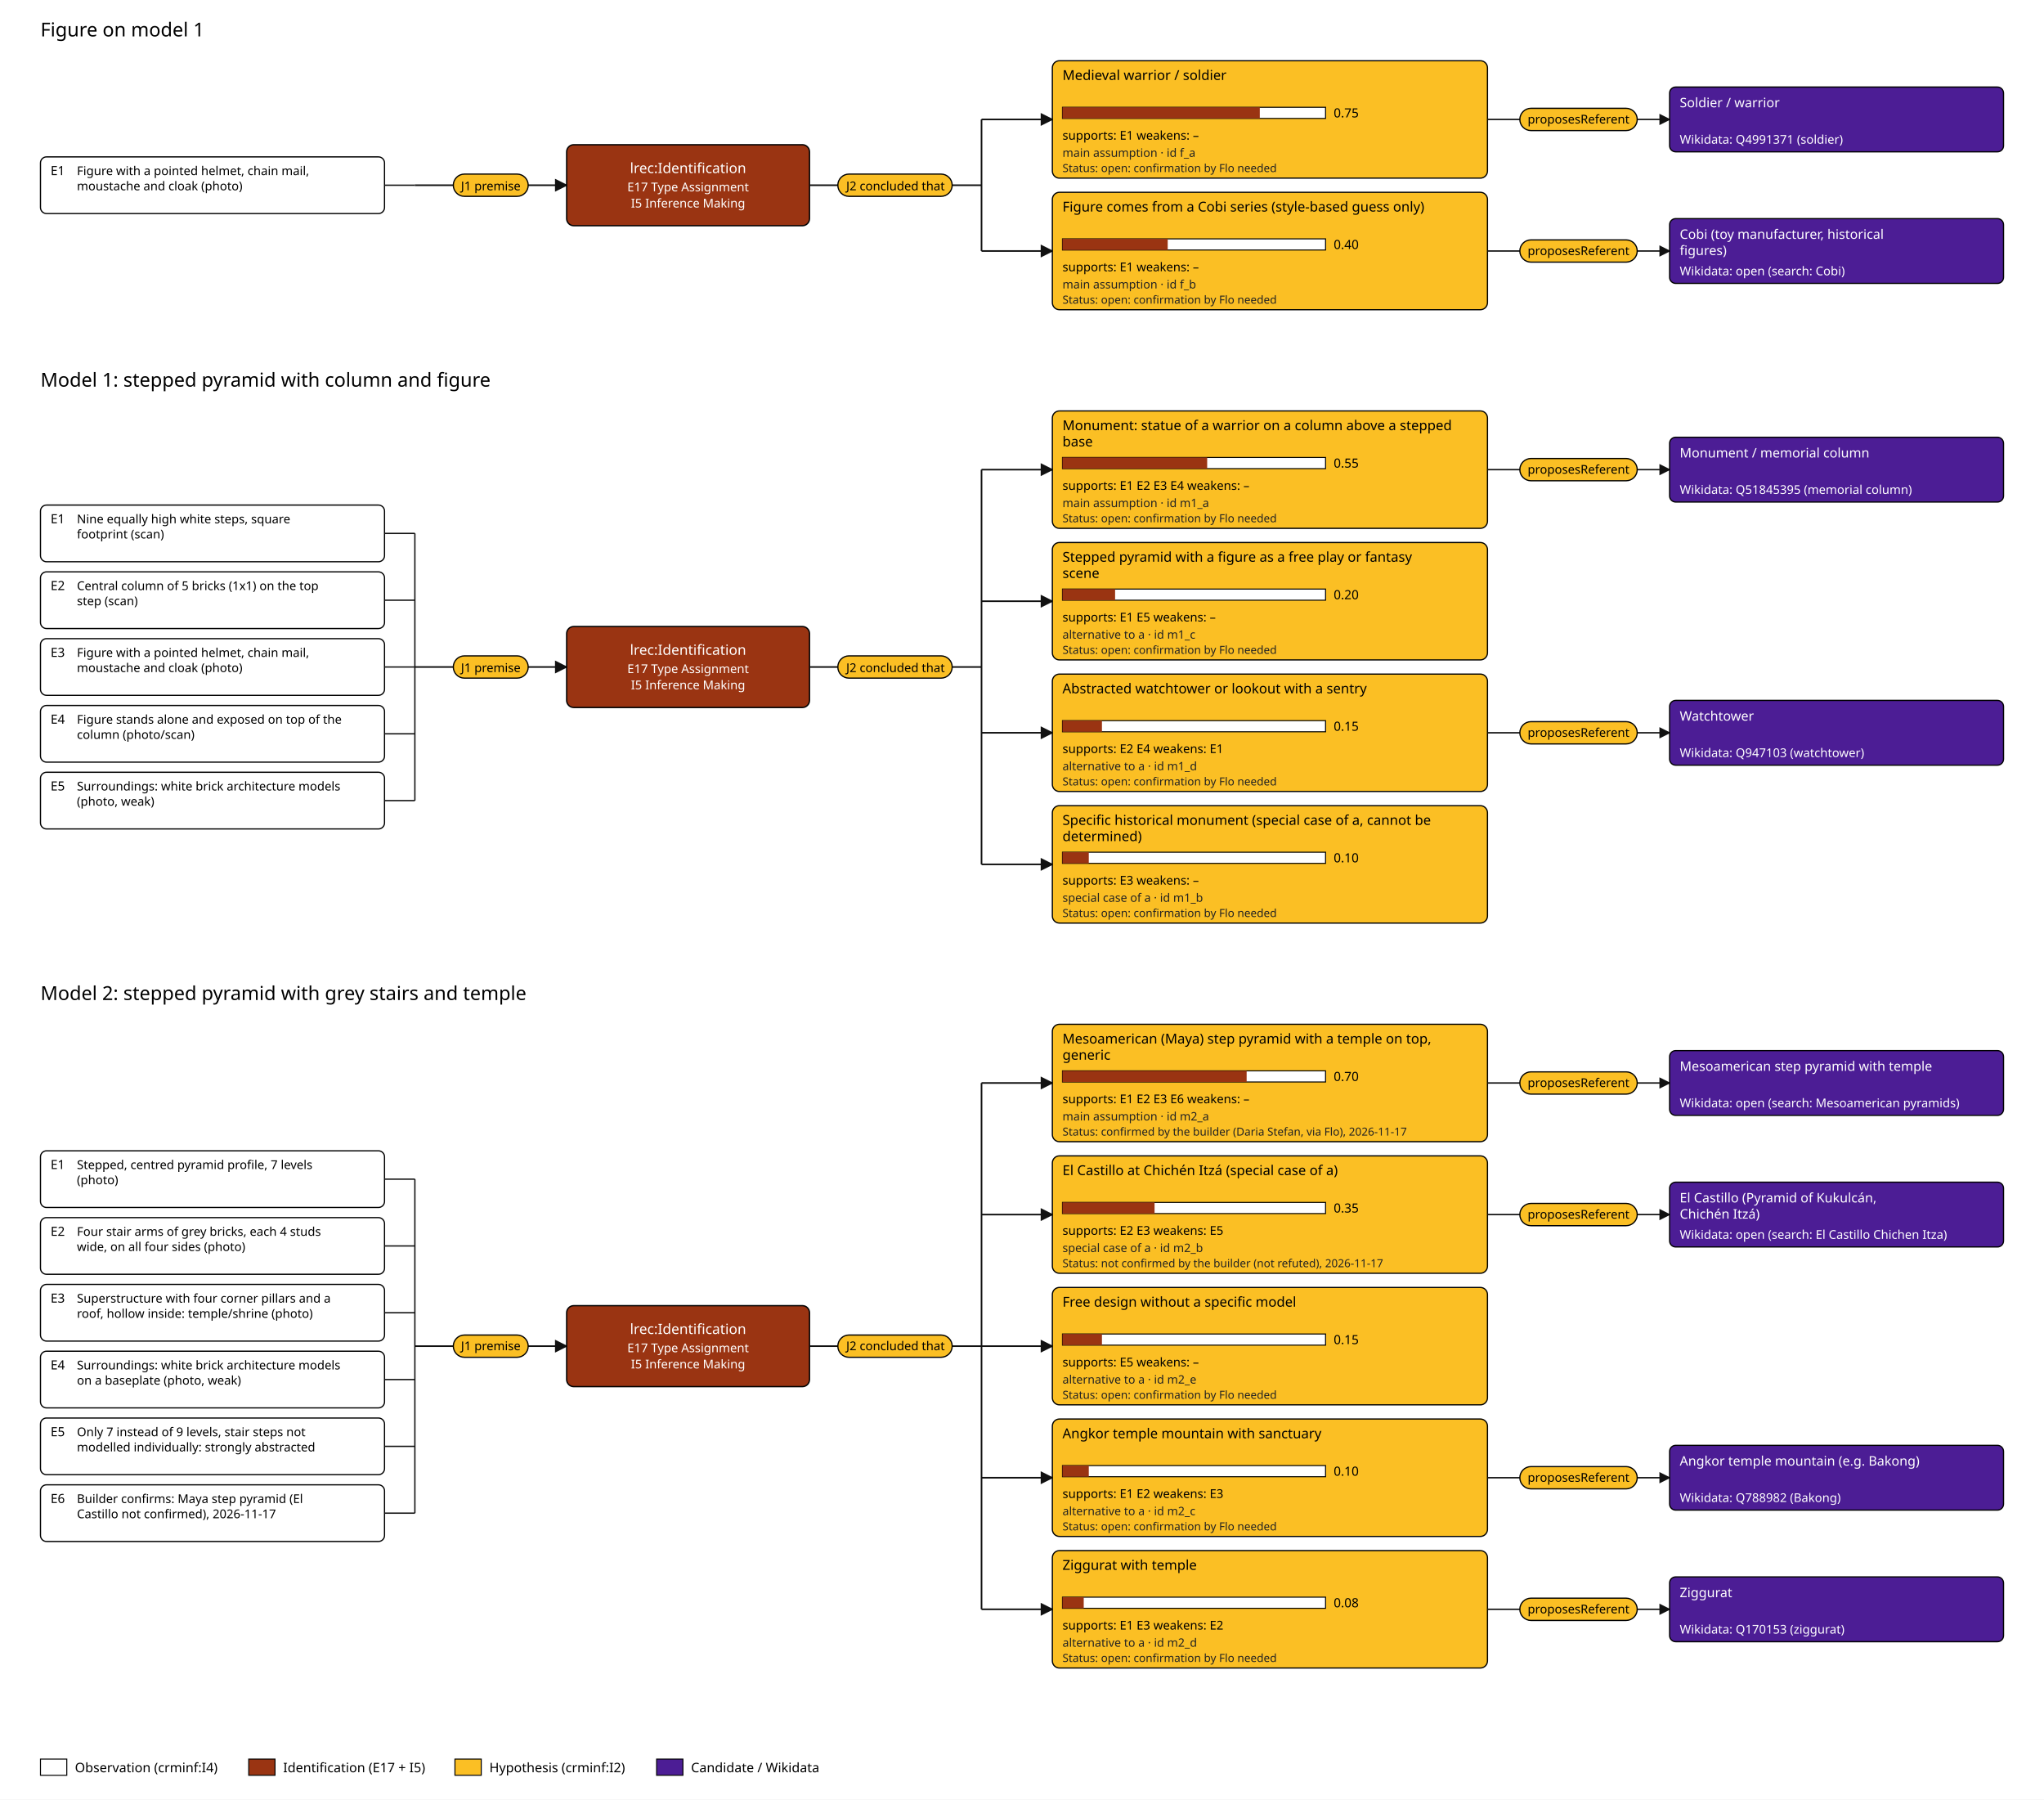
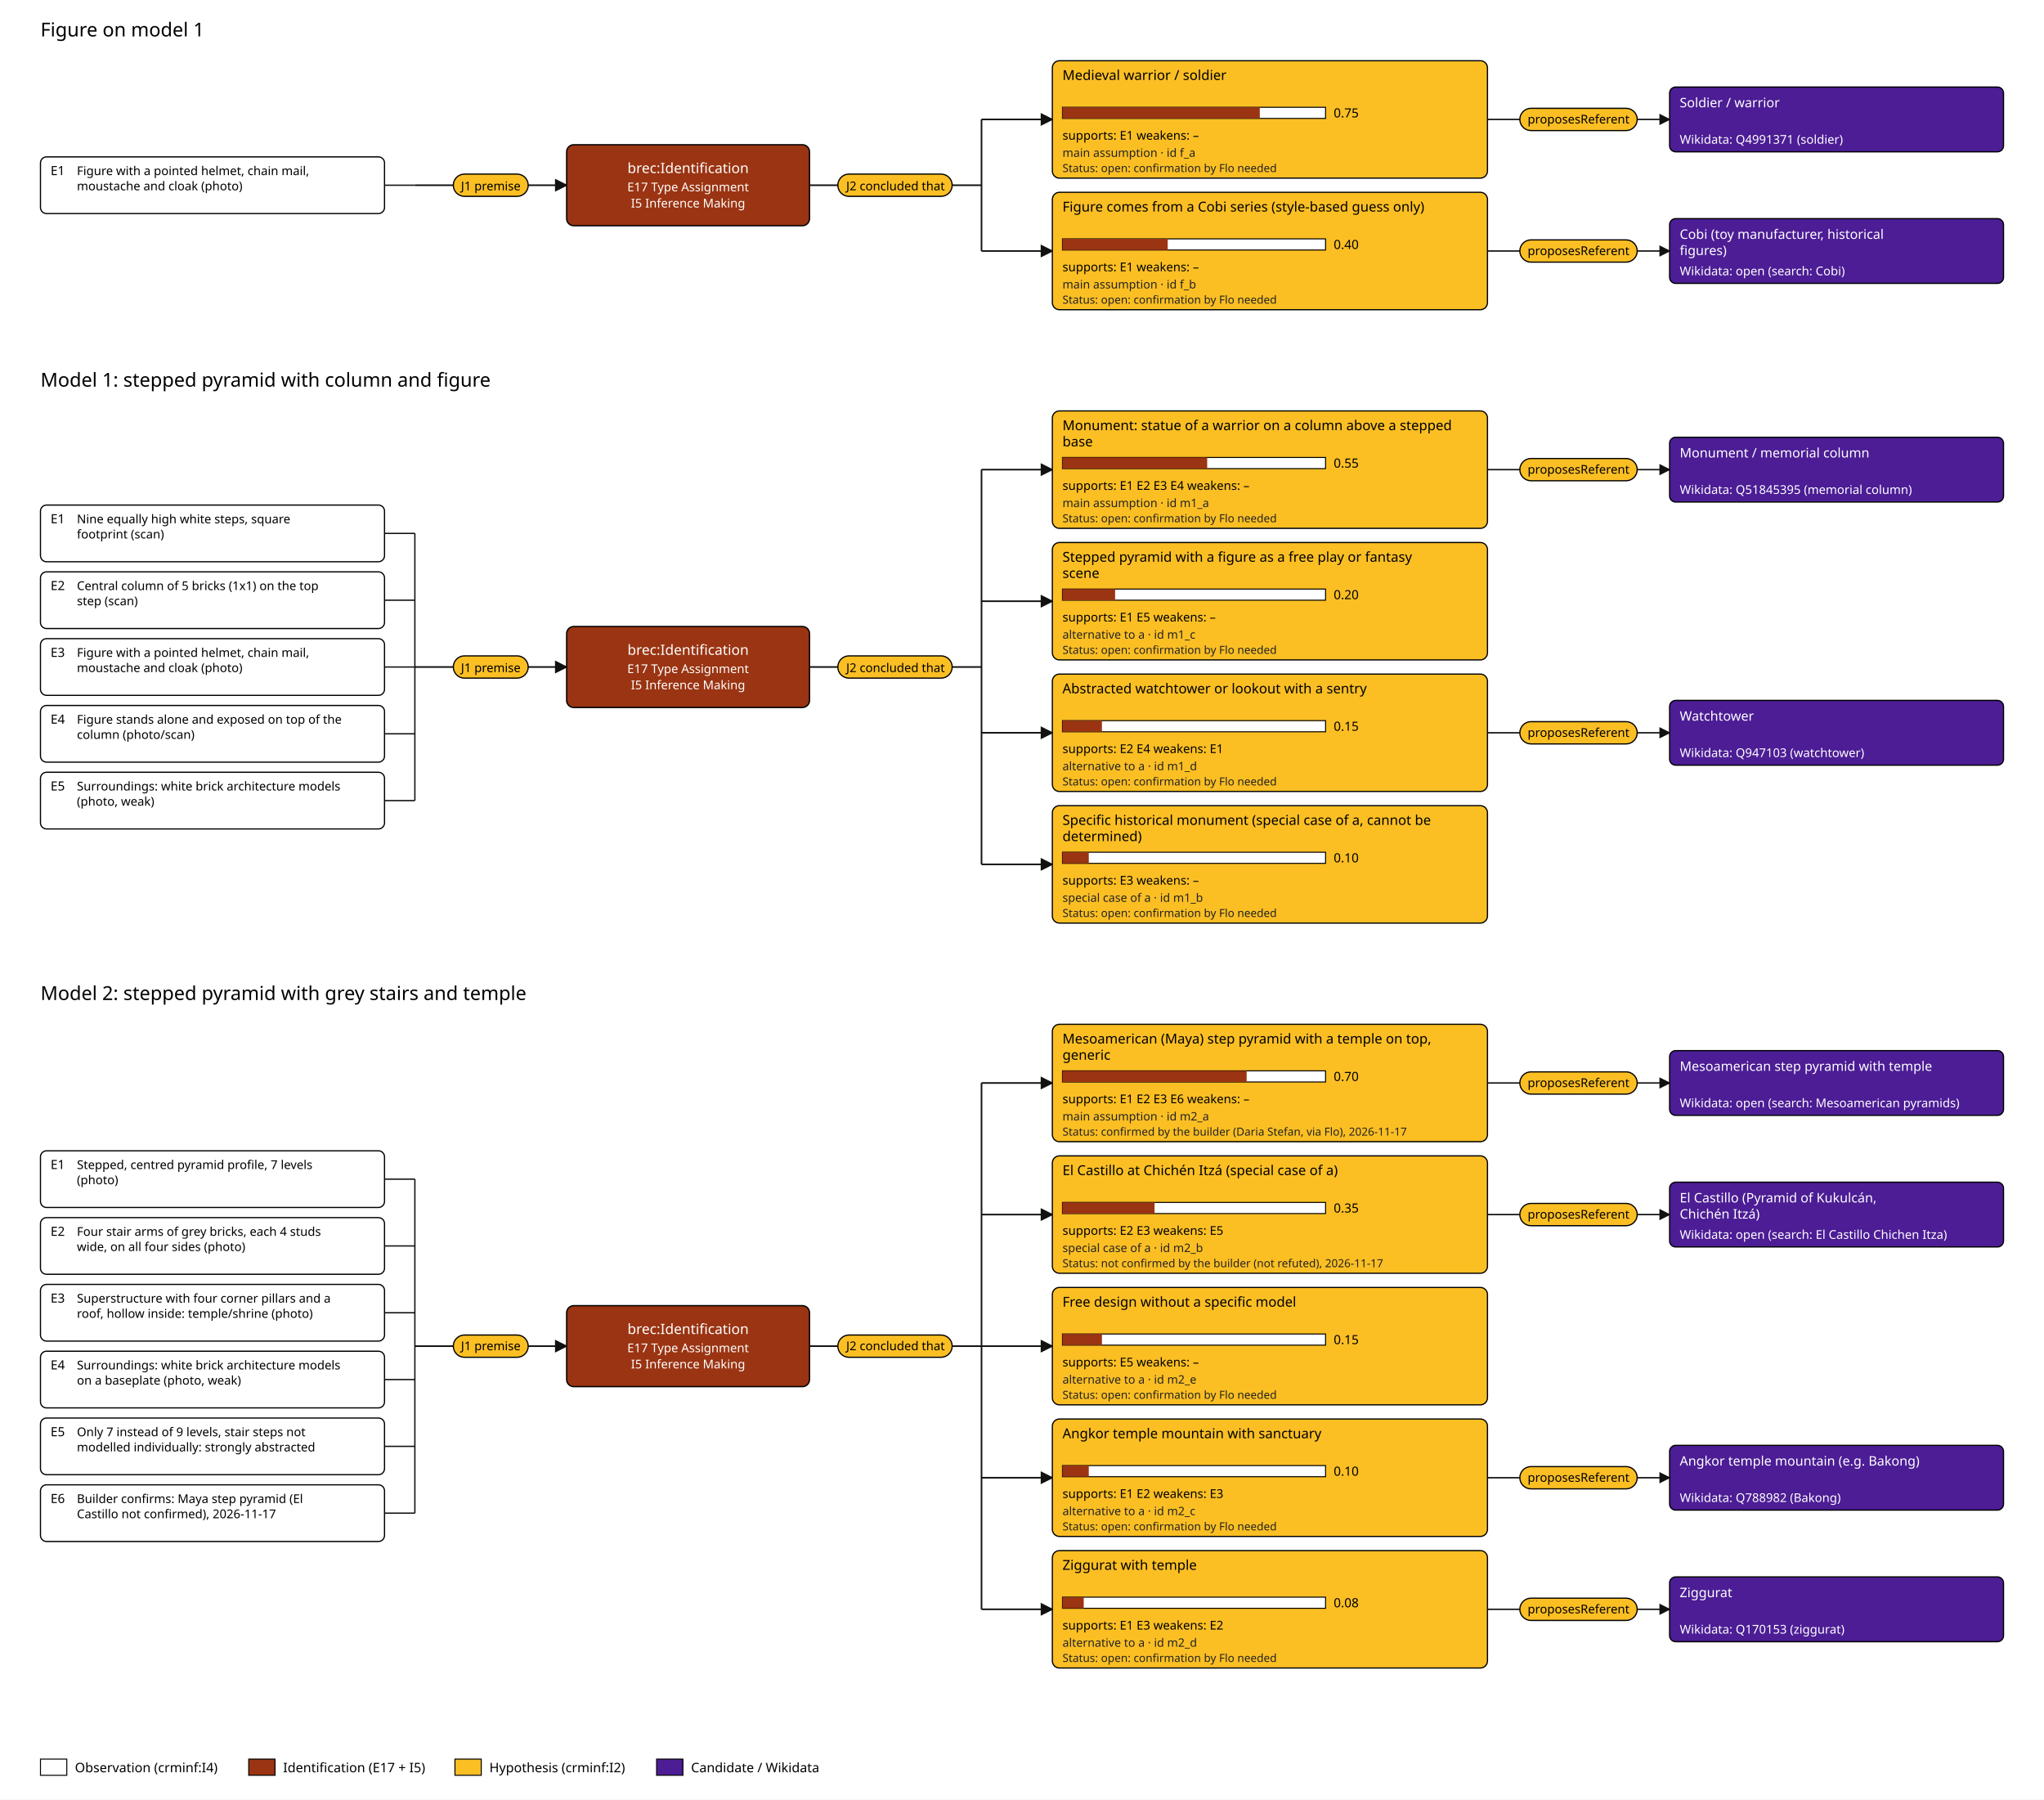
<svg xmlns="http://www.w3.org/2000/svg" width="2020" height="1778" viewBox="0 0 2020 1778" font-family="Fira Sans">
  <defs>
    <marker id="a" viewBox="0 0 10 10" refX="9" refY="5" markerWidth="8" markerHeight="8" orient="auto">
      <path d="M0 0L10 5L0 10z" fill="#111" />
    </marker>
  </defs>
  <rect width="2020" height="1778" fill="#fff" />
  <text x="40" y="36" font-size="19" font-weight="500">Figure on model 1</text>
  <rect x="40" y="155" width="340" height="56" rx="6" fill="#fff" stroke="#000" stroke-width="1.2" />
  <text x="50" y="173" font-size="12.5" font-weight="500">E1</text>
  <text x="76" y="173" font-size="12">Figure with a pointed helmet, chain mail,</text>
  <text x="76" y="188" font-size="12">moustache and cloak (photo)</text>
  <path d="M380 183 L410 183" stroke="#111" stroke-width="1.3" fill="none" />
  <path d="M410 183 L410 183" stroke="#111" stroke-width="1.3" />
  <path d="M410 183 L560 183" stroke="#111" stroke-width="1.6" marker-end="url(#a)" />
  <rect x="448" y="172" width="74" height="22" rx="11" fill="#fbbf24" stroke="#000" stroke-width="1.2" />
  <text x="485" y="188" font-size="12" text-anchor="middle">J1 premise</text>
  <rect x="560" y="143" width="240" height="80" rx="7" fill="#9a3412" stroke="#000" stroke-width="1.3" />
-   <text x="680.0" y="171" font-size="14" font-weight="500" text-anchor="middle" fill="#fff">lrec:Identification</text>
+   <text x="680.0" y="171" font-size="14" font-weight="500" text-anchor="middle" fill="#fff">brec:Identification</text>
  <text x="680.0" y="189" font-size="12" text-anchor="middle" fill="#fff">E17 Type Assignment</text>
  <text x="680.0" y="205" font-size="12" text-anchor="middle" fill="#fff">I5 Inference Making</text>
  <path d="M800 183 L970 183" stroke="#111" stroke-width="1.6" />
  <rect x="828" y="172" width="113" height="22" rx="11" fill="#fbbf24" stroke="#000" stroke-width="1.2" />
  <text x="885" y="188" font-size="12" text-anchor="middle">J2 concluded that</text>
  <path d="M970 118 L970 248" stroke="#111" stroke-width="1.6" />
  <path d="M970 118 L1040 118" stroke="#111" stroke-width="1.6" marker-end="url(#a)" />
  <rect x="1040" y="60" width="430" height="116" rx="7" fill="#fbbf24" stroke="#000" stroke-width="1.2" />
  <text x="1050" y="79" font-size="13.5" font-weight="500">Medieval warrior / soldier</text>
  <rect x="1050" y="106" width="260" height="11" fill="#fff" stroke="#000" />
  <rect x="1050" y="106" width="195" height="11" fill="#9a3412" />
  <text x="1318" y="116" font-size="12.5" font-weight="500">0.75</text>
  <text x="1050" y="138" font-size="12">supports: E1    weakens: –</text>
  <text x="1050" y="155" font-size="11.5" fill="#222">main assumption · id f_a</text>
  <text x="1050" y="170" font-size="11" fill="#222">Status: open: confirmation by Flo needed</text>
  <path d="M1470 118 L1650 118" stroke="#111" stroke-width="1.4" marker-end="url(#a)" />
  <rect x="1650" y="86" width="330" height="64" rx="6" fill="#4c1d95" stroke="#000" stroke-width="1.2" />
  <text x="1660" y="106" font-size="13" font-weight="500" fill="#fff">Soldier / warrior</text>
  <text x="1660" y="142" font-size="12" fill="#fff">Wikidata: Q4991371  (soldier)</text>
  <rect x="1502" y="107" width="116" height="22" rx="11" fill="#fbbf24" stroke="#000" stroke-width="1.2" />
  <text x="1560" y="122" font-size="12" text-anchor="middle">proposesReferent</text>
  <path d="M970 248 L1040 248" stroke="#111" stroke-width="1.6" marker-end="url(#a)" />
  <rect x="1040" y="190" width="430" height="116" rx="7" fill="#fbbf24" stroke="#000" stroke-width="1.2" />
  <text x="1050" y="209" font-size="13.5" font-weight="500">Figure comes from a Cobi series (style-based guess only)</text>
  <rect x="1050" y="236" width="260" height="11" fill="#fff" stroke="#000" />
  <rect x="1050" y="236" width="104" height="11" fill="#9a3412" />
  <text x="1318" y="246" font-size="12.5" font-weight="500">0.40</text>
  <text x="1050" y="268" font-size="12">supports: E1    weakens: –</text>
  <text x="1050" y="285" font-size="11.5" fill="#222">main assumption · id f_b</text>
  <text x="1050" y="300" font-size="11" fill="#222">Status: open: confirmation by Flo needed</text>
  <path d="M1470 248 L1650 248" stroke="#111" stroke-width="1.4" marker-end="url(#a)" />
  <rect x="1650" y="216" width="330" height="64" rx="6" fill="#4c1d95" stroke="#000" stroke-width="1.2" />
  <text x="1660" y="236" font-size="13" font-weight="500" fill="#fff">Cobi (toy manufacturer, historical</text>
  <text x="1660" y="252" font-size="13" font-weight="500" fill="#fff">figures)</text>
  <text x="1660" y="272" font-size="12" fill="#fff">Wikidata: open  (search: Cobi)</text>
  <rect x="1502" y="237" width="116" height="22" rx="11" fill="#fbbf24" stroke="#000" stroke-width="1.2" />
  <text x="1560" y="252" font-size="12" text-anchor="middle">proposesReferent</text>
  <text x="40" y="382" font-size="19" font-weight="500">Model 1: stepped pyramid with column and figure</text>
  <rect x="40" y="499" width="340" height="56" rx="6" fill="#fff" stroke="#000" stroke-width="1.2" />
  <text x="50" y="517" font-size="12.5" font-weight="500">E1</text>
  <text x="76" y="517" font-size="12">Nine equally high white steps, square</text>
  <text x="76" y="532" font-size="12">footprint (scan)</text>
  <rect x="40" y="565" width="340" height="56" rx="6" fill="#fff" stroke="#000" stroke-width="1.2" />
  <text x="50" y="583" font-size="12.5" font-weight="500">E2</text>
  <text x="76" y="583" font-size="12">Central column of 5 bricks (1x1) on the top</text>
  <text x="76" y="598" font-size="12">step (scan)</text>
  <rect x="40" y="631" width="340" height="56" rx="6" fill="#fff" stroke="#000" stroke-width="1.2" />
  <text x="50" y="649" font-size="12.5" font-weight="500">E3</text>
  <text x="76" y="649" font-size="12">Figure with a pointed helmet, chain mail,</text>
  <text x="76" y="664" font-size="12">moustache and cloak (photo)</text>
  <rect x="40" y="697" width="340" height="56" rx="6" fill="#fff" stroke="#000" stroke-width="1.2" />
  <text x="50" y="715" font-size="12.5" font-weight="500">E4</text>
  <text x="76" y="715" font-size="12">Figure stands alone and exposed on top of the</text>
  <text x="76" y="730" font-size="12">column (photo/scan)</text>
  <rect x="40" y="763" width="340" height="56" rx="6" fill="#fff" stroke="#000" stroke-width="1.2" />
  <text x="50" y="781" font-size="12.5" font-weight="500">E5</text>
  <text x="76" y="781" font-size="12">Surroundings: white brick architecture models</text>
  <text x="76" y="796" font-size="12">(photo, weak)</text>
  <path d="M380 527 L410 527" stroke="#111" stroke-width="1.3" fill="none" />
  <path d="M380 593 L410 593" stroke="#111" stroke-width="1.3" fill="none" />
  <path d="M380 659 L410 659" stroke="#111" stroke-width="1.3" fill="none" />
  <path d="M380 725 L410 725" stroke="#111" stroke-width="1.3" fill="none" />
  <path d="M380 791 L410 791" stroke="#111" stroke-width="1.3" fill="none" />
  <path d="M410 527 L410 791" stroke="#111" stroke-width="1.3" />
  <path d="M410 659 L560 659" stroke="#111" stroke-width="1.6" marker-end="url(#a)" />
  <rect x="448" y="648" width="74" height="22" rx="11" fill="#fbbf24" stroke="#000" stroke-width="1.2" />
  <text x="485" y="664" font-size="12" text-anchor="middle">J1 premise</text>
  <rect x="560" y="619" width="240" height="80" rx="7" fill="#9a3412" stroke="#000" stroke-width="1.3" />
-   <text x="680.0" y="647" font-size="14" font-weight="500" text-anchor="middle" fill="#fff">lrec:Identification</text>
+   <text x="680.0" y="647" font-size="14" font-weight="500" text-anchor="middle" fill="#fff">brec:Identification</text>
  <text x="680.0" y="665" font-size="12" text-anchor="middle" fill="#fff">E17 Type Assignment</text>
  <text x="680.0" y="681" font-size="12" text-anchor="middle" fill="#fff">I5 Inference Making</text>
  <path d="M800 659 L970 659" stroke="#111" stroke-width="1.6" />
  <rect x="828" y="648" width="113" height="22" rx="11" fill="#fbbf24" stroke="#000" stroke-width="1.2" />
  <text x="885" y="664" font-size="12" text-anchor="middle">J2 concluded that</text>
  <path d="M970 464 L970 854" stroke="#111" stroke-width="1.6" />
  <path d="M970 464 L1040 464" stroke="#111" stroke-width="1.6" marker-end="url(#a)" />
  <rect x="1040" y="406" width="430" height="116" rx="7" fill="#fbbf24" stroke="#000" stroke-width="1.2" />
  <text x="1050" y="425" font-size="13.5" font-weight="500">Monument: statue of a warrior on a column above a stepped</text>
  <text x="1050" y="441" font-size="13.5" font-weight="500">base</text>
  <rect x="1050" y="452" width="260" height="11" fill="#fff" stroke="#000" />
  <rect x="1050" y="452" width="143" height="11" fill="#9a3412" />
  <text x="1318" y="462" font-size="12.5" font-weight="500">0.55</text>
  <text x="1050" y="484" font-size="12">supports: E1 E2 E3 E4    weakens: –</text>
  <text x="1050" y="501" font-size="11.5" fill="#222">main assumption · id m1_a</text>
  <text x="1050" y="516" font-size="11" fill="#222">Status: open: confirmation by Flo needed</text>
  <path d="M1470 464 L1650 464" stroke="#111" stroke-width="1.4" marker-end="url(#a)" />
  <rect x="1650" y="432" width="330" height="64" rx="6" fill="#4c1d95" stroke="#000" stroke-width="1.2" />
  <text x="1660" y="452" font-size="13" font-weight="500" fill="#fff">Monument / memorial column</text>
  <text x="1660" y="488" font-size="12" fill="#fff">Wikidata: Q51845395  (memorial column)</text>
  <rect x="1502" y="453" width="116" height="22" rx="11" fill="#fbbf24" stroke="#000" stroke-width="1.2" />
  <text x="1560" y="468" font-size="12" text-anchor="middle">proposesReferent</text>
  <path d="M970 594 L1040 594" stroke="#111" stroke-width="1.6" marker-end="url(#a)" />
  <rect x="1040" y="536" width="430" height="116" rx="7" fill="#fbbf24" stroke="#000" stroke-width="1.2" />
  <text x="1050" y="555" font-size="13.5" font-weight="500">Stepped pyramid with a figure as a free play or fantasy</text>
  <text x="1050" y="571" font-size="13.5" font-weight="500">scene</text>
  <rect x="1050" y="582" width="260" height="11" fill="#fff" stroke="#000" />
  <rect x="1050" y="582" width="52" height="11" fill="#9a3412" />
  <text x="1318" y="592" font-size="12.5" font-weight="500">0.20</text>
  <text x="1050" y="614" font-size="12">supports: E1 E5    weakens: –</text>
  <text x="1050" y="631" font-size="11.5" fill="#222">alternative to a · id m1_c</text>
  <text x="1050" y="646" font-size="11" fill="#222">Status: open: confirmation by Flo needed</text>
  <path d="M970 724 L1040 724" stroke="#111" stroke-width="1.6" marker-end="url(#a)" />
  <rect x="1040" y="666" width="430" height="116" rx="7" fill="#fbbf24" stroke="#000" stroke-width="1.2" />
  <text x="1050" y="685" font-size="13.5" font-weight="500">Abstracted watchtower or lookout with a sentry</text>
  <rect x="1050" y="712" width="260" height="11" fill="#fff" stroke="#000" />
  <rect x="1050" y="712" width="39" height="11" fill="#9a3412" />
  <text x="1318" y="722" font-size="12.5" font-weight="500">0.15</text>
  <text x="1050" y="744" font-size="12">supports: E2 E4    weakens: E1</text>
  <text x="1050" y="761" font-size="11.5" fill="#222">alternative to a · id m1_d</text>
  <text x="1050" y="776" font-size="11" fill="#222">Status: open: confirmation by Flo needed</text>
  <path d="M1470 724 L1650 724" stroke="#111" stroke-width="1.4" marker-end="url(#a)" />
  <rect x="1650" y="692" width="330" height="64" rx="6" fill="#4c1d95" stroke="#000" stroke-width="1.2" />
  <text x="1660" y="712" font-size="13" font-weight="500" fill="#fff">Watchtower</text>
  <text x="1660" y="748" font-size="12" fill="#fff">Wikidata: Q947103  (watchtower)</text>
  <rect x="1502" y="713" width="116" height="22" rx="11" fill="#fbbf24" stroke="#000" stroke-width="1.2" />
  <text x="1560" y="728" font-size="12" text-anchor="middle">proposesReferent</text>
  <path d="M970 854 L1040 854" stroke="#111" stroke-width="1.6" marker-end="url(#a)" />
  <rect x="1040" y="796" width="430" height="116" rx="7" fill="#fbbf24" stroke="#000" stroke-width="1.2" />
  <text x="1050" y="815" font-size="13.5" font-weight="500">Specific historical monument (special case of a, cannot be</text>
  <text x="1050" y="831" font-size="13.5" font-weight="500">determined)</text>
  <rect x="1050" y="842" width="260" height="11" fill="#fff" stroke="#000" />
  <rect x="1050" y="842" width="26" height="11" fill="#9a3412" />
  <text x="1318" y="852" font-size="12.5" font-weight="500">0.10</text>
  <text x="1050" y="874" font-size="12">supports: E3    weakens: –</text>
  <text x="1050" y="891" font-size="11.5" fill="#222">special case of a · id m1_b</text>
  <text x="1050" y="906" font-size="11" fill="#222">Status: open: confirmation by Flo needed</text>
  <text x="40" y="988" font-size="19" font-weight="500">Model 2: stepped pyramid with grey stairs and temple</text>
  <rect x="40" y="1137" width="340" height="56" rx="6" fill="#fff" stroke="#000" stroke-width="1.2" />
  <text x="50" y="1155" font-size="12.5" font-weight="500">E1</text>
  <text x="76" y="1155" font-size="12">Stepped, centred pyramid profile, 7 levels</text>
  <text x="76" y="1170" font-size="12">(photo)</text>
  <rect x="40" y="1203" width="340" height="56" rx="6" fill="#fff" stroke="#000" stroke-width="1.2" />
  <text x="50" y="1221" font-size="12.5" font-weight="500">E2</text>
  <text x="76" y="1221" font-size="12">Four stair arms of grey bricks, each 4 studs</text>
  <text x="76" y="1236" font-size="12">wide, on all four sides (photo)</text>
  <rect x="40" y="1269" width="340" height="56" rx="6" fill="#fff" stroke="#000" stroke-width="1.2" />
  <text x="50" y="1287" font-size="12.5" font-weight="500">E3</text>
  <text x="76" y="1287" font-size="12">Superstructure with four corner pillars and a</text>
  <text x="76" y="1302" font-size="12">roof, hollow inside: temple/shrine (photo)</text>
  <rect x="40" y="1335" width="340" height="56" rx="6" fill="#fff" stroke="#000" stroke-width="1.2" />
  <text x="50" y="1353" font-size="12.5" font-weight="500">E4</text>
  <text x="76" y="1353" font-size="12">Surroundings: white brick architecture models</text>
  <text x="76" y="1368" font-size="12">on a baseplate (photo, weak)</text>
  <rect x="40" y="1401" width="340" height="56" rx="6" fill="#fff" stroke="#000" stroke-width="1.2" />
  <text x="50" y="1419" font-size="12.5" font-weight="500">E5</text>
  <text x="76" y="1419" font-size="12">Only 7 instead of 9 levels, stair steps not</text>
  <text x="76" y="1434" font-size="12">modelled individually: strongly abstracted</text>
  <rect x="40" y="1467" width="340" height="56" rx="6" fill="#fff" stroke="#000" stroke-width="1.2" />
  <text x="50" y="1485" font-size="12.5" font-weight="500">E6</text>
  <text x="76" y="1485" font-size="12">Builder confirms: Maya step pyramid (El</text>
  <text x="76" y="1500" font-size="12">Castillo not confirmed), 2026-11-17</text>
  <path d="M380 1165 L410 1165" stroke="#111" stroke-width="1.3" fill="none" />
  <path d="M380 1231 L410 1231" stroke="#111" stroke-width="1.3" fill="none" />
  <path d="M380 1297 L410 1297" stroke="#111" stroke-width="1.3" fill="none" />
  <path d="M380 1363 L410 1363" stroke="#111" stroke-width="1.3" fill="none" />
  <path d="M380 1429 L410 1429" stroke="#111" stroke-width="1.3" fill="none" />
  <path d="M380 1495 L410 1495" stroke="#111" stroke-width="1.3" fill="none" />
  <path d="M410 1165 L410 1495" stroke="#111" stroke-width="1.3" />
  <path d="M410 1330 L560 1330" stroke="#111" stroke-width="1.6" marker-end="url(#a)" />
  <rect x="448" y="1319" width="74" height="22" rx="11" fill="#fbbf24" stroke="#000" stroke-width="1.2" />
  <text x="485" y="1334" font-size="12" text-anchor="middle">J1 premise</text>
  <rect x="560" y="1290" width="240" height="80" rx="7" fill="#9a3412" stroke="#000" stroke-width="1.3" />
-   <text x="680.0" y="1318" font-size="14" font-weight="500" text-anchor="middle" fill="#fff">lrec:Identification</text>
+   <text x="680.0" y="1318" font-size="14" font-weight="500" text-anchor="middle" fill="#fff">brec:Identification</text>
  <text x="680.0" y="1336" font-size="12" text-anchor="middle" fill="#fff">E17 Type Assignment</text>
  <text x="680.0" y="1352" font-size="12" text-anchor="middle" fill="#fff">I5 Inference Making</text>
  <path d="M800 1330 L970 1330" stroke="#111" stroke-width="1.6" />
  <rect x="828" y="1319" width="113" height="22" rx="11" fill="#fbbf24" stroke="#000" stroke-width="1.2" />
  <text x="885" y="1334" font-size="12" text-anchor="middle">J2 concluded that</text>
  <path d="M970 1070 L970 1590" stroke="#111" stroke-width="1.6" />
  <path d="M970 1070 L1040 1070" stroke="#111" stroke-width="1.6" marker-end="url(#a)" />
  <rect x="1040" y="1012" width="430" height="116" rx="7" fill="#fbbf24" stroke="#000" stroke-width="1.2" />
  <text x="1050" y="1031" font-size="13.5" font-weight="500">Mesoamerican (Maya) step pyramid with a temple on top,</text>
  <text x="1050" y="1047" font-size="13.5" font-weight="500">generic</text>
  <rect x="1050" y="1058" width="260" height="11" fill="#fff" stroke="#000" />
  <rect x="1050" y="1058" width="182" height="11" fill="#9a3412" />
  <text x="1318" y="1068" font-size="12.5" font-weight="500">0.70</text>
  <text x="1050" y="1090" font-size="12">supports: E1 E2 E3 E6    weakens: –</text>
  <text x="1050" y="1107" font-size="11.5" fill="#222">main assumption · id m2_a</text>
  <text x="1050" y="1122" font-size="11" fill="#222">Status: confirmed by the builder (Daria Stefan, via Flo), 2026-11-17</text>
  <path d="M1470 1070 L1650 1070" stroke="#111" stroke-width="1.4" marker-end="url(#a)" />
  <rect x="1650" y="1038" width="330" height="64" rx="6" fill="#4c1d95" stroke="#000" stroke-width="1.2" />
  <text x="1660" y="1058" font-size="13" font-weight="500" fill="#fff">Mesoamerican step pyramid with temple</text>
  <text x="1660" y="1094" font-size="12" fill="#fff">Wikidata: open  (search: Mesoamerican pyramids)</text>
  <rect x="1502" y="1059" width="116" height="22" rx="11" fill="#fbbf24" stroke="#000" stroke-width="1.2" />
  <text x="1560" y="1074" font-size="12" text-anchor="middle">proposesReferent</text>
  <path d="M970 1200 L1040 1200" stroke="#111" stroke-width="1.6" marker-end="url(#a)" />
  <rect x="1040" y="1142" width="430" height="116" rx="7" fill="#fbbf24" stroke="#000" stroke-width="1.2" />
  <text x="1050" y="1161" font-size="13.5" font-weight="500">El Castillo at Chichén Itzá (special case of a)</text>
  <rect x="1050" y="1188" width="260" height="11" fill="#fff" stroke="#000" />
  <rect x="1050" y="1188" width="91" height="11" fill="#9a3412" />
  <text x="1318" y="1198" font-size="12.5" font-weight="500">0.35</text>
  <text x="1050" y="1220" font-size="12">supports: E2 E3    weakens: E5</text>
  <text x="1050" y="1237" font-size="11.5" fill="#222">special case of a · id m2_b</text>
  <text x="1050" y="1252" font-size="11" fill="#222">Status: not confirmed by the builder (not refuted), 2026-11-17</text>
  <path d="M1470 1200 L1650 1200" stroke="#111" stroke-width="1.4" marker-end="url(#a)" />
  <rect x="1650" y="1168" width="330" height="64" rx="6" fill="#4c1d95" stroke="#000" stroke-width="1.2" />
  <text x="1660" y="1188" font-size="13" font-weight="500" fill="#fff">El Castillo (Pyramid of Kukulcán,</text>
  <text x="1660" y="1204" font-size="13" font-weight="500" fill="#fff">Chichén Itzá)</text>
  <text x="1660" y="1224" font-size="12" fill="#fff">Wikidata: open  (search: El Castillo Chichen Itza)</text>
  <rect x="1502" y="1189" width="116" height="22" rx="11" fill="#fbbf24" stroke="#000" stroke-width="1.2" />
  <text x="1560" y="1204" font-size="12" text-anchor="middle">proposesReferent</text>
  <path d="M970 1330 L1040 1330" stroke="#111" stroke-width="1.6" marker-end="url(#a)" />
  <rect x="1040" y="1272" width="430" height="116" rx="7" fill="#fbbf24" stroke="#000" stroke-width="1.2" />
  <text x="1050" y="1291" font-size="13.5" font-weight="500">Free design without a specific model</text>
  <rect x="1050" y="1318" width="260" height="11" fill="#fff" stroke="#000" />
  <rect x="1050" y="1318" width="39" height="11" fill="#9a3412" />
  <text x="1318" y="1328" font-size="12.5" font-weight="500">0.15</text>
  <text x="1050" y="1350" font-size="12">supports: E5    weakens: –</text>
  <text x="1050" y="1367" font-size="11.5" fill="#222">alternative to a · id m2_e</text>
  <text x="1050" y="1382" font-size="11" fill="#222">Status: open: confirmation by Flo needed</text>
  <path d="M970 1460 L1040 1460" stroke="#111" stroke-width="1.6" marker-end="url(#a)" />
  <rect x="1040" y="1402" width="430" height="116" rx="7" fill="#fbbf24" stroke="#000" stroke-width="1.2" />
  <text x="1050" y="1421" font-size="13.5" font-weight="500">Angkor temple mountain with sanctuary</text>
  <rect x="1050" y="1448" width="260" height="11" fill="#fff" stroke="#000" />
  <rect x="1050" y="1448" width="26" height="11" fill="#9a3412" />
  <text x="1318" y="1458" font-size="12.5" font-weight="500">0.10</text>
  <text x="1050" y="1480" font-size="12">supports: E1 E2    weakens: E3</text>
  <text x="1050" y="1497" font-size="11.5" fill="#222">alternative to a · id m2_c</text>
  <text x="1050" y="1512" font-size="11" fill="#222">Status: open: confirmation by Flo needed</text>
  <path d="M1470 1460 L1650 1460" stroke="#111" stroke-width="1.4" marker-end="url(#a)" />
  <rect x="1650" y="1428" width="330" height="64" rx="6" fill="#4c1d95" stroke="#000" stroke-width="1.2" />
  <text x="1660" y="1448" font-size="13" font-weight="500" fill="#fff">Angkor temple mountain (e.g. Bakong)</text>
  <text x="1660" y="1484" font-size="12" fill="#fff">Wikidata: Q788982  (Bakong)</text>
  <rect x="1502" y="1449" width="116" height="22" rx="11" fill="#fbbf24" stroke="#000" stroke-width="1.2" />
  <text x="1560" y="1464" font-size="12" text-anchor="middle">proposesReferent</text>
  <path d="M970 1590 L1040 1590" stroke="#111" stroke-width="1.6" marker-end="url(#a)" />
  <rect x="1040" y="1532" width="430" height="116" rx="7" fill="#fbbf24" stroke="#000" stroke-width="1.2" />
  <text x="1050" y="1551" font-size="13.5" font-weight="500">Ziggurat with temple</text>
  <rect x="1050" y="1578" width="260" height="11" fill="#fff" stroke="#000" />
  <rect x="1050" y="1578" width="21" height="11" fill="#9a3412" />
  <text x="1318" y="1588" font-size="12.5" font-weight="500">0.08</text>
  <text x="1050" y="1610" font-size="12">supports: E1 E3    weakens: E2</text>
  <text x="1050" y="1627" font-size="11.5" fill="#222">alternative to a · id m2_d</text>
  <text x="1050" y="1642" font-size="11" fill="#222">Status: open: confirmation by Flo needed</text>
  <path d="M1470 1590 L1650 1590" stroke="#111" stroke-width="1.4" marker-end="url(#a)" />
  <rect x="1650" y="1558" width="330" height="64" rx="6" fill="#4c1d95" stroke="#000" stroke-width="1.2" />
  <text x="1660" y="1578" font-size="13" font-weight="500" fill="#fff">Ziggurat</text>
  <text x="1660" y="1614" font-size="12" fill="#fff">Wikidata: Q170153  (ziggurat)</text>
  <rect x="1502" y="1579" width="116" height="22" rx="11" fill="#fbbf24" stroke="#000" stroke-width="1.2" />
  <text x="1560" y="1594" font-size="12" text-anchor="middle">proposesReferent</text>
  <rect x="40" y="1738" width="26" height="16" fill="#fff" stroke="#000" />
  <text x="74" y="1751" font-size="13">Observation (crminf:I4)</text>
  <rect x="245.8" y="1738" width="26" height="16" fill="#9a3412" stroke="#000" />
  <text x="279.8" y="1751" font-size="13">Identification (E17 + I5)</text>
  <rect x="449.6" y="1738" width="26" height="16" fill="#fbbf24" stroke="#000" />
  <text x="483.6" y="1751" font-size="13">Hypothesis (crminf:I2)</text>
  <rect x="648.9" y="1738" width="26" height="16" fill="#4c1d95" stroke="#000" />
  <text x="682.9" y="1751" font-size="13">Candidate / Wikidata</text>
</svg>
